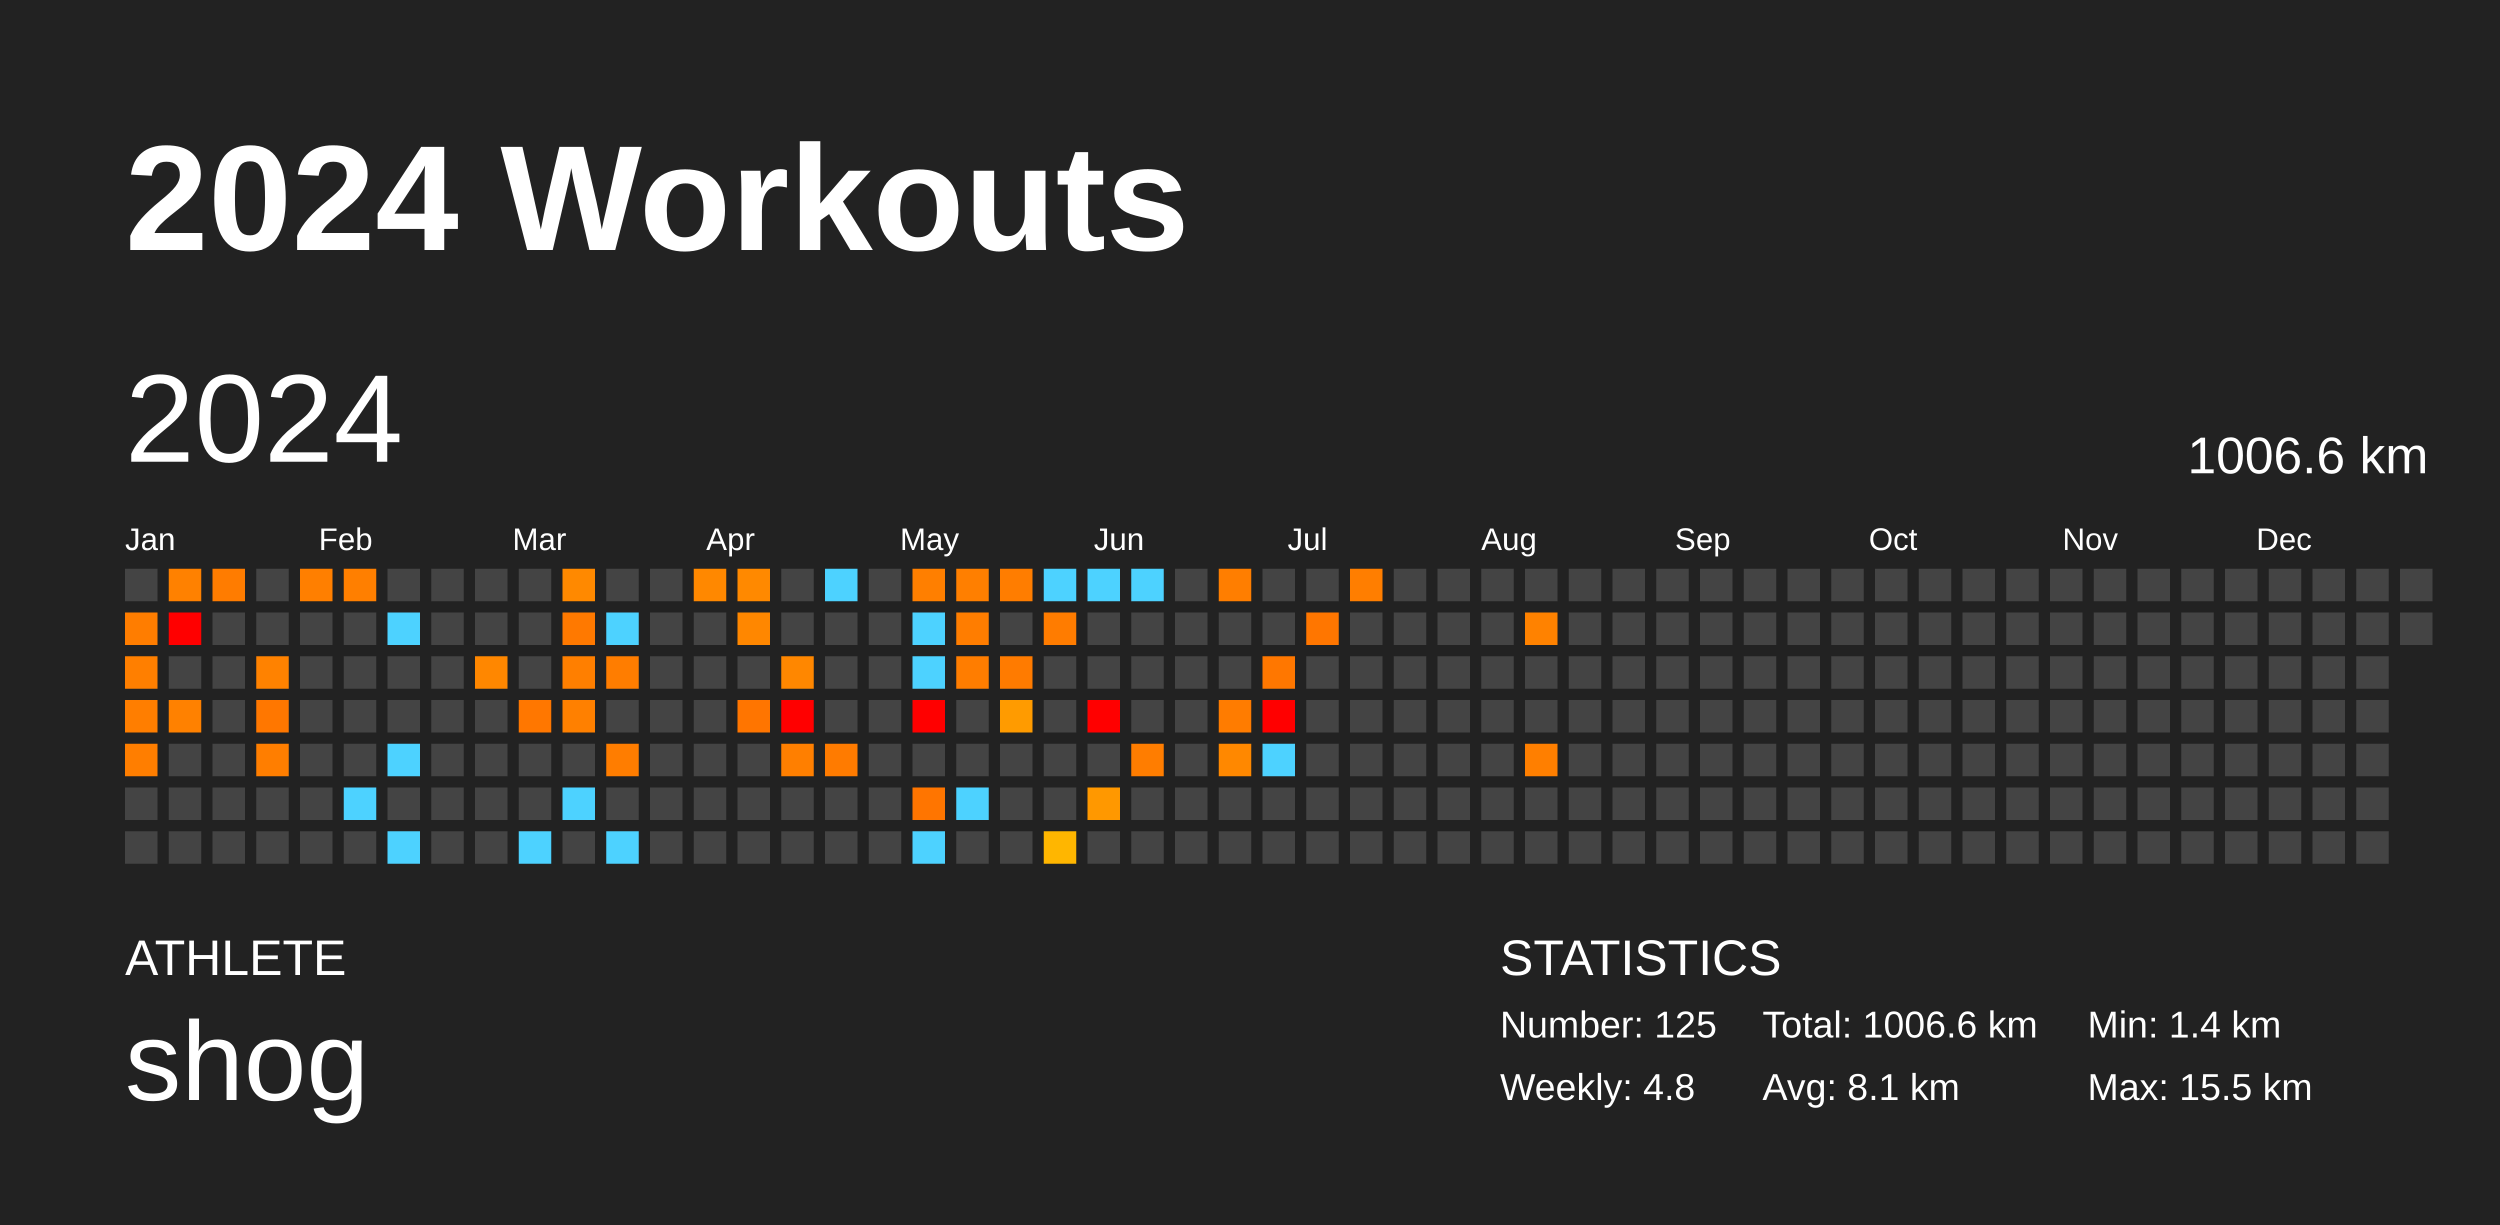
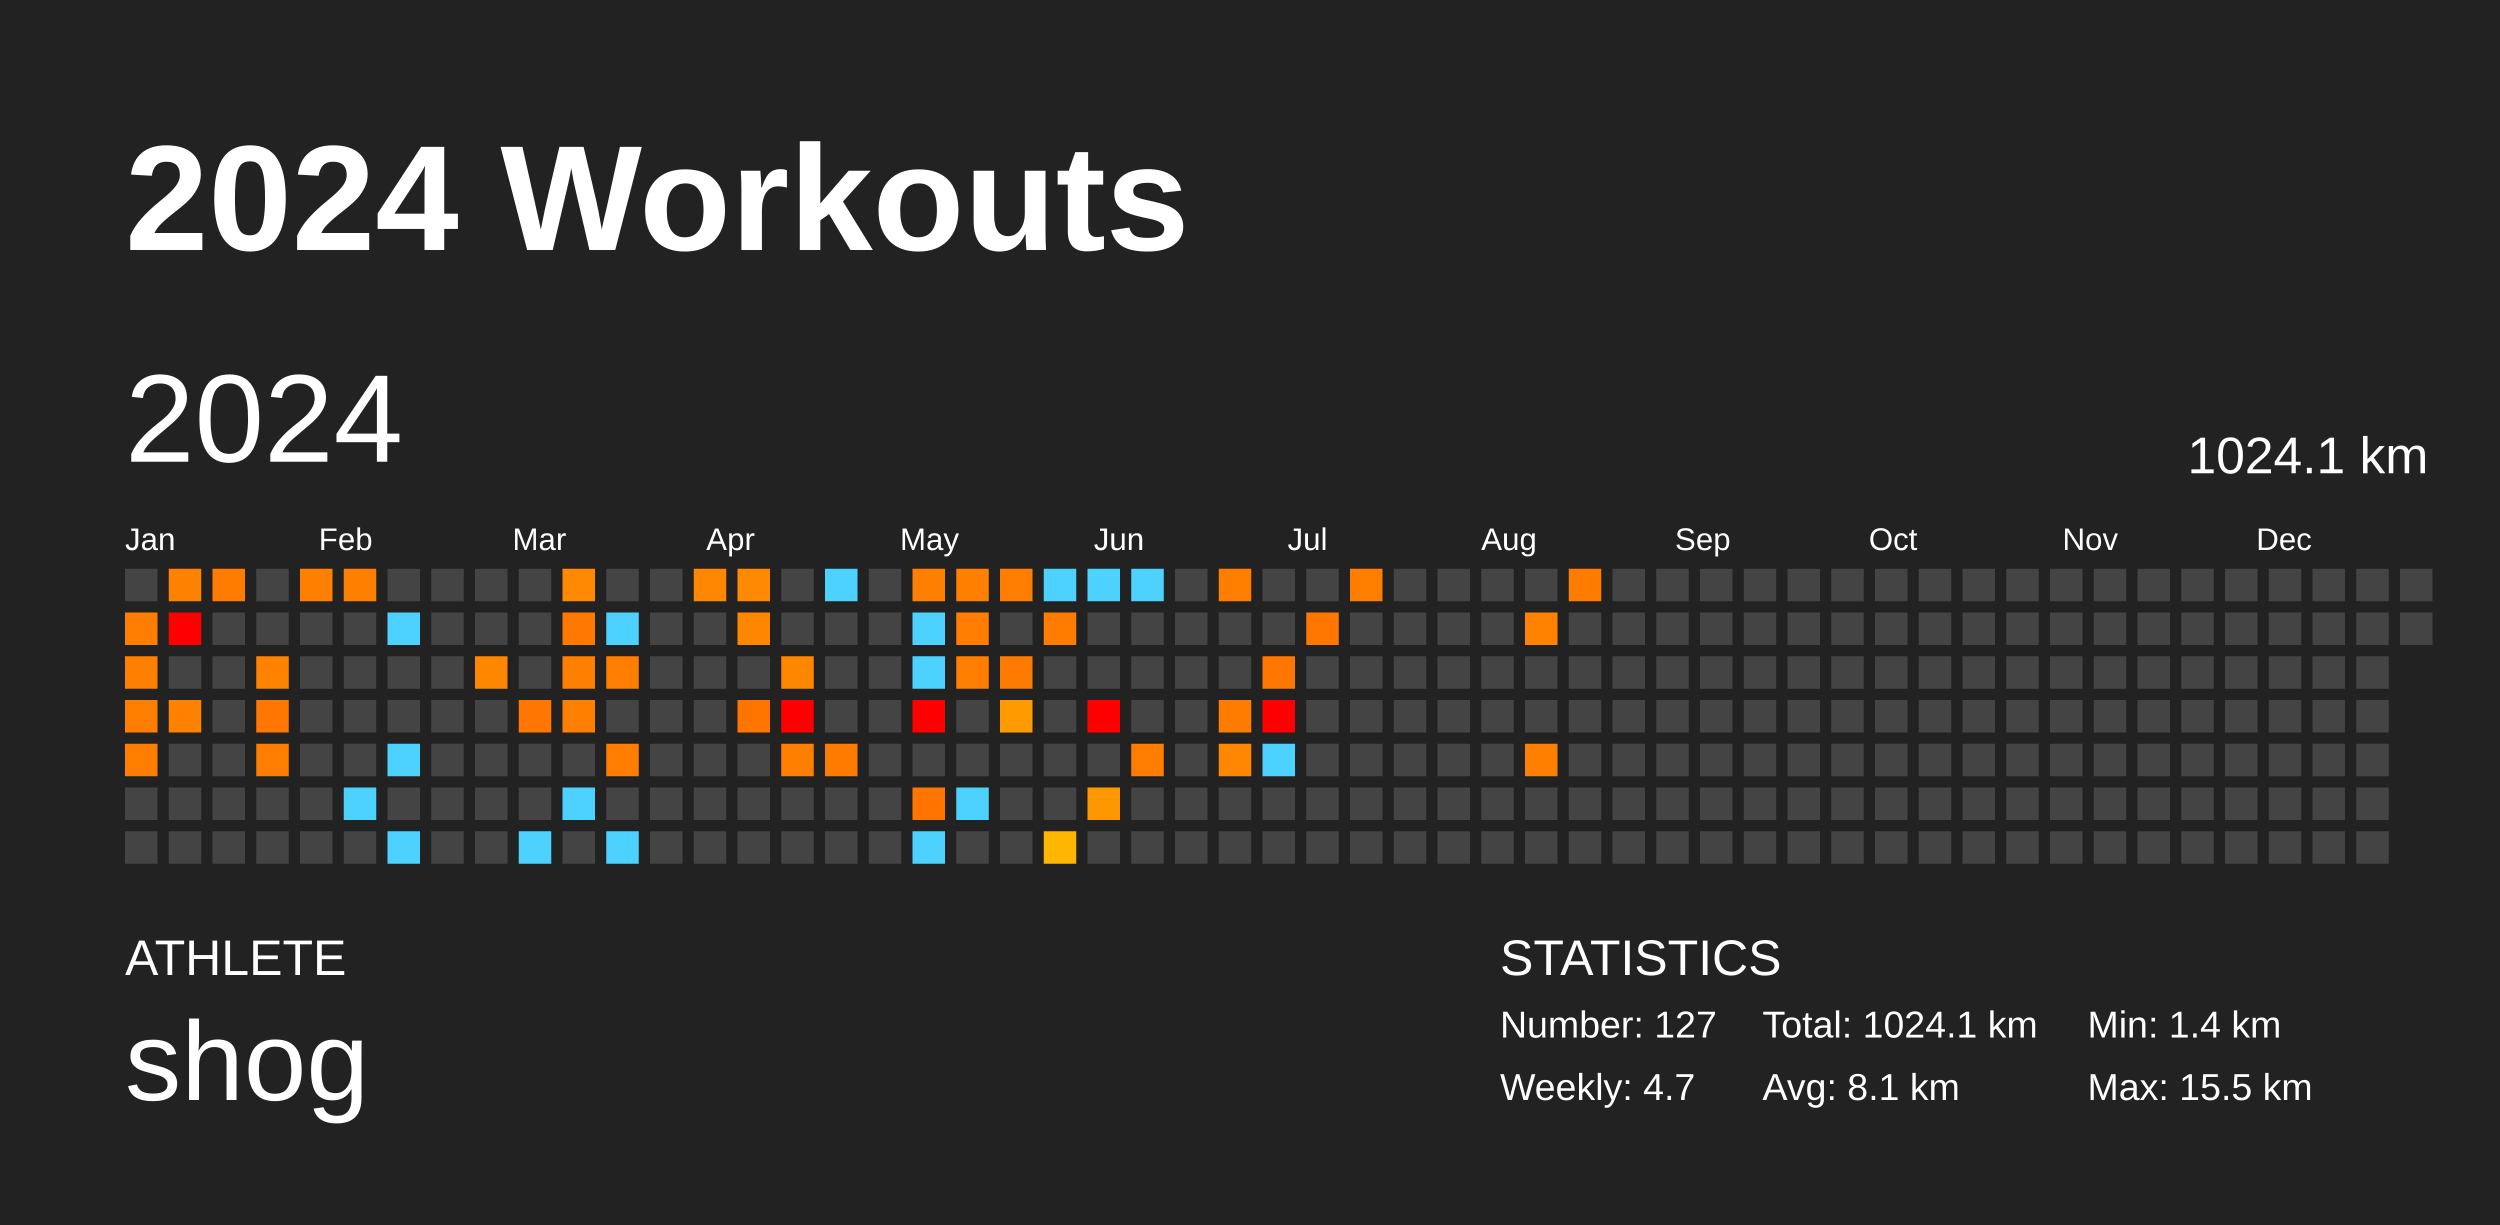
<svg xmlns="http://www.w3.org/2000/svg" baseProfile="full" height="98mm" version="1.1" viewBox="0,0,200,98" width="200mm">
  <defs />
  <rect fill="#222222" height="98" width="200" x="0" y="0" />
  <text fill="#FFFFFF" style="font-size:12px; font-family:Arial; font-weight:bold;" x="10" y="20">2024 Workouts</text>
  <text fill="#FFFFFF" style="font-size:4px; font-family:Arial" x="10" y="78">ATHLETE</text>
  <text fill="#FFFFFF" style="font-size:9px; font-family:Arial" x="10" y="88">shog</text>
  <text fill="#FFFFFF" style="font-size:4px; font-family:Arial" x="120" y="78">STATISTICS</text>
-   <text fill="#FFFFFF" style="font-size:3px; font-family:Arial" x="120" y="83">Number: 125</text>
-   <text fill="#FFFFFF" style="font-size:3px; font-family:Arial" x="120" y="88">Weekly: 4.8</text>
-   <text fill="#FFFFFF" style="font-size:3px; font-family:Arial" x="141" y="83">Total: 1006.6 km</text>
+   <text fill="#FFFFFF" style="font-size:3px; font-family:Arial" x="120" y="83">Number: 127</text>
+   <text fill="#FFFFFF" style="font-size:3px; font-family:Arial" x="120" y="88">Weekly: 4.7</text>
+   <text fill="#FFFFFF" style="font-size:3px; font-family:Arial" x="141" y="83">Total: 1024.1 km</text>
  <text fill="#FFFFFF" style="font-size:3px; font-family:Arial" x="141" y="88">Avg: 8.1 km</text>
  <text fill="#FFFFFF" style="font-size:3px; font-family:Arial" x="167" y="83">Min: 1.4 km</text>
  <text fill="#FFFFFF" style="font-size:3px; font-family:Arial" x="167" y="88">Max: 15.5 km</text>
  <text dominant-baseline="hanging" fill="#FFFFFF" style="font-size:10.0px; font-family:Arial;" x="10" y="30">2024</text>
-   <text dominant-baseline="hanging" fill="#FFFFFF" style="font-size:4.125px; font-family:Arial;" x="175" y="35">1006.6 km</text>
+   <text dominant-baseline="hanging" fill="#FFFFFF" style="font-size:4.125px; font-family:Arial;" x="175" y="35">1024.1 km</text>
  <text fill="#FFFFFF" style="font-size:2.5px; font-family:Arial" x="10.0" y="44">Jan</text>
  <text fill="#FFFFFF" style="font-size:2.5px; font-family:Arial" x="25.5" y="44">Feb</text>
  <text fill="#FFFFFF" style="font-size:2.5px; font-family:Arial" x="41.0" y="44">Mar</text>
  <text fill="#FFFFFF" style="font-size:2.5px; font-family:Arial" x="56.5" y="44">Apr</text>
  <text fill="#FFFFFF" style="font-size:2.5px; font-family:Arial" x="72.0" y="44">May</text>
  <text fill="#FFFFFF" style="font-size:2.5px; font-family:Arial" x="87.5" y="44">Jun</text>
  <text fill="#FFFFFF" style="font-size:2.5px; font-family:Arial" x="103.0" y="44">Jul</text>
  <text fill="#FFFFFF" style="font-size:2.5px; font-family:Arial" x="118.5" y="44">Aug</text>
  <text fill="#FFFFFF" style="font-size:2.5px; font-family:Arial" x="134.0" y="44">Sep</text>
  <text fill="#FFFFFF" style="font-size:2.5px; font-family:Arial" x="149.5" y="44">Oct</text>
  <text fill="#FFFFFF" style="font-size:2.5px; font-family:Arial" x="165.0" y="44">Nov</text>
  <text fill="#FFFFFF" style="font-size:2.5px; font-family:Arial" x="180.5" y="44">Dec</text>
  <rect fill="#444444" height="2.6" width="2.6" x="10.0" y="45.5" />
  <rect fill="#ff7d00" height="2.6" width="2.6" x="10.0" y="49.0" />
  <rect fill="#ff7f00" height="2.6" width="2.6" x="10.0" y="52.5" />
  <rect fill="#ff7e00" height="2.6" width="2.6" x="10.0" y="56.0" />
  <rect fill="#ff7e00" height="2.6" width="2.6" x="10.0" y="59.5" />
  <rect fill="#444444" height="2.6" width="2.6" x="10.0" y="63.0" />
  <rect fill="#444444" height="2.6" width="2.6" x="10.0" y="66.5" />
  <rect fill="#ff8100" height="2.6" width="2.6" x="13.5" y="45.5" />
  <rect fill="red" height="2.6" width="2.6" x="13.5" y="49.0" />
  <rect fill="#444444" height="2.6" width="2.6" x="13.5" y="52.5" />
  <rect fill="#ff8100" height="2.6" width="2.6" x="13.5" y="56.0" />
  <rect fill="#444444" height="2.6" width="2.6" x="13.5" y="59.5" />
  <rect fill="#444444" height="2.6" width="2.6" x="13.5" y="63.0" />
  <rect fill="#444444" height="2.6" width="2.6" x="13.5" y="66.5" />
  <rect fill="#ff7c00" height="2.6" width="2.6" x="17.0" y="45.5" />
  <rect fill="#444444" height="2.6" width="2.6" x="17.0" y="49.0" />
  <rect fill="#444444" height="2.6" width="2.6" x="17.0" y="52.5" />
  <rect fill="#444444" height="2.6" width="2.6" x="17.0" y="56.0" />
  <rect fill="#444444" height="2.6" width="2.6" x="17.0" y="59.5" />
  <rect fill="#444444" height="2.6" width="2.6" x="17.0" y="63.0" />
  <rect fill="#444444" height="2.6" width="2.6" x="17.0" y="66.5" />
  <rect fill="#444444" height="2.6" width="2.6" x="20.5" y="45.5" />
  <rect fill="#444444" height="2.6" width="2.6" x="20.5" y="49.0" />
  <rect fill="#ff8200" height="2.6" width="2.6" x="20.5" y="52.5" />
  <rect fill="#ff7700" height="2.6" width="2.6" x="20.5" y="56.0" />
  <rect fill="#ff7e00" height="2.6" width="2.6" x="20.5" y="59.5" />
  <rect fill="#444444" height="2.6" width="2.6" x="20.5" y="63.0" />
  <rect fill="#444444" height="2.6" width="2.6" x="20.5" y="66.5" />
  <rect fill="#ff7f00" height="2.6" width="2.6" x="24.0" y="45.5" />
  <rect fill="#444444" height="2.6" width="2.6" x="24.0" y="49.0" />
  <rect fill="#444444" height="2.6" width="2.6" x="24.0" y="52.5" />
  <rect fill="#444444" height="2.6" width="2.6" x="24.0" y="56.0" />
  <rect fill="#444444" height="2.6" width="2.6" x="24.0" y="59.5" />
  <rect fill="#444444" height="2.6" width="2.6" x="24.0" y="63.0" />
  <rect fill="#444444" height="2.6" width="2.6" x="24.0" y="66.5" />
  <rect fill="#ff7f00" height="2.6" width="2.6" x="27.5" y="45.5" />
  <rect fill="#444444" height="2.6" width="2.6" x="27.5" y="49.0" />
  <rect fill="#444444" height="2.6" width="2.6" x="27.5" y="52.5" />
  <rect fill="#444444" height="2.6" width="2.6" x="27.5" y="56.0" />
  <rect fill="#444444" height="2.6" width="2.6" x="27.5" y="59.5" />
  <rect fill="#4dd2ff" height="2.6" width="2.6" x="27.5" y="63.0" />
  <rect fill="#444444" height="2.6" width="2.6" x="27.5" y="66.5" />
  <rect fill="#444444" height="2.6" width="2.6" x="31.0" y="45.5" />
  <rect fill="#4dd2ff" height="2.6" width="2.6" x="31.0" y="49.0" />
  <rect fill="#444444" height="2.6" width="2.6" x="31.0" y="52.5" />
  <rect fill="#444444" height="2.6" width="2.6" x="31.0" y="56.0" />
  <rect fill="#4dd2ff" height="2.6" width="2.6" x="31.0" y="59.5" />
  <rect fill="#444444" height="2.6" width="2.6" x="31.0" y="63.0" />
  <rect fill="#4dd2ff" height="2.6" width="2.6" x="31.0" y="66.5" />
  <rect fill="#444444" height="2.6" width="2.6" x="34.5" y="45.5" />
  <rect fill="#444444" height="2.6" width="2.6" x="34.5" y="49.0" />
  <rect fill="#444444" height="2.6" width="2.6" x="34.5" y="52.5" />
  <rect fill="#444444" height="2.6" width="2.6" x="34.5" y="56.0" />
  <rect fill="#444444" height="2.6" width="2.6" x="34.5" y="59.5" />
  <rect fill="#444444" height="2.6" width="2.6" x="34.5" y="63.0" />
  <rect fill="#444444" height="2.6" width="2.6" x="34.5" y="66.5" />
  <rect fill="#444444" height="2.6" width="2.6" x="38.0" y="45.5" />
  <rect fill="#444444" height="2.6" width="2.6" x="38.0" y="49.0" />
  <rect fill="#ff8700" height="2.6" width="2.6" x="38.0" y="52.5" />
  <rect fill="#444444" height="2.6" width="2.6" x="38.0" y="56.0" />
  <rect fill="#444444" height="2.6" width="2.6" x="38.0" y="59.5" />
  <rect fill="#444444" height="2.6" width="2.6" x="38.0" y="63.0" />
  <rect fill="#444444" height="2.6" width="2.6" x="38.0" y="66.5" />
  <rect fill="#444444" height="2.6" width="2.6" x="41.5" y="45.5" />
  <rect fill="#444444" height="2.6" width="2.6" x="41.5" y="49.0" />
  <rect fill="#444444" height="2.6" width="2.6" x="41.5" y="52.5" />
  <rect fill="#ff7700" height="2.6" width="2.6" x="41.5" y="56.0" />
  <rect fill="#444444" height="2.6" width="2.6" x="41.5" y="59.5" />
  <rect fill="#444444" height="2.6" width="2.6" x="41.5" y="63.0" />
  <rect fill="#4dd2ff" height="2.6" width="2.6" x="41.5" y="66.5" />
  <rect fill="#ff8900" height="2.6" width="2.6" x="45.0" y="45.5" />
  <rect fill="#ff7900" height="2.6" width="2.6" x="45.0" y="49.0" />
  <rect fill="#ff7f00" height="2.6" width="2.6" x="45.0" y="52.5" />
  <rect fill="#ff8000" height="2.6" width="2.6" x="45.0" y="56.0" />
  <rect fill="#444444" height="2.6" width="2.6" x="45.0" y="59.5" />
  <rect fill="#4dd2ff" height="2.6" width="2.6" x="45.0" y="63.0" />
  <rect fill="#444444" height="2.6" width="2.6" x="45.0" y="66.5" />
  <rect fill="#444444" height="2.6" width="2.6" x="48.5" y="45.5" />
  <rect fill="#4dd2ff" height="2.6" width="2.6" x="48.5" y="49.0" />
  <rect fill="#ff7d00" height="2.6" width="2.6" x="48.5" y="52.5" />
  <rect fill="#444444" height="2.6" width="2.6" x="48.5" y="56.0" />
  <rect fill="#ff7d00" height="2.6" width="2.6" x="48.5" y="59.5" />
  <rect fill="#444444" height="2.6" width="2.6" x="48.5" y="63.0" />
  <rect fill="#4dd2ff" height="2.6" width="2.6" x="48.5" y="66.5" />
  <rect fill="#444444" height="2.6" width="2.6" x="52.0" y="45.5" />
  <rect fill="#444444" height="2.6" width="2.6" x="52.0" y="49.0" />
  <rect fill="#444444" height="2.6" width="2.6" x="52.0" y="52.5" />
  <rect fill="#444444" height="2.6" width="2.6" x="52.0" y="56.0" />
  <rect fill="#444444" height="2.6" width="2.6" x="52.0" y="59.5" />
  <rect fill="#444444" height="2.6" width="2.6" x="52.0" y="63.0" />
  <rect fill="#444444" height="2.6" width="2.6" x="52.0" y="66.5" />
  <rect fill="#ff8800" height="2.6" width="2.6" x="55.5" y="45.5" />
  <rect fill="#444444" height="2.6" width="2.6" x="55.5" y="49.0" />
  <rect fill="#444444" height="2.6" width="2.6" x="55.5" y="52.5" />
  <rect fill="#444444" height="2.6" width="2.6" x="55.5" y="56.0" />
  <rect fill="#444444" height="2.6" width="2.6" x="55.5" y="59.5" />
  <rect fill="#444444" height="2.6" width="2.6" x="55.5" y="63.0" />
  <rect fill="#444444" height="2.6" width="2.6" x="55.5" y="66.5" />
  <rect fill="#ff8900" height="2.6" width="2.6" x="59.0" y="45.5" />
  <rect fill="#ff8700" height="2.6" width="2.6" x="59.0" y="49.0" />
  <rect fill="#444444" height="2.6" width="2.6" x="59.0" y="52.5" />
  <rect fill="#ff7500" height="2.6" width="2.6" x="59.0" y="56.0" />
  <rect fill="#444444" height="2.6" width="2.6" x="59.0" y="59.5" />
  <rect fill="#444444" height="2.6" width="2.6" x="59.0" y="63.0" />
  <rect fill="#444444" height="2.6" width="2.6" x="59.0" y="66.5" />
  <rect fill="#444444" height="2.6" width="2.6" x="62.5" y="45.5" />
  <rect fill="#444444" height="2.6" width="2.6" x="62.5" y="49.0" />
  <rect fill="#ff8700" height="2.6" width="2.6" x="62.5" y="52.5" />
  <rect fill="red" height="2.6" width="2.6" x="62.5" y="56.0" />
  <rect fill="#ff7f00" height="2.6" width="2.6" x="62.5" y="59.5" />
  <rect fill="#444444" height="2.6" width="2.6" x="62.5" y="63.0" />
  <rect fill="#444444" height="2.6" width="2.6" x="62.5" y="66.5" />
  <rect fill="#4dd2ff" height="2.6" width="2.6" x="66.0" y="45.5" />
  <rect fill="#444444" height="2.6" width="2.6" x="66.0" y="49.0" />
  <rect fill="#444444" height="2.6" width="2.6" x="66.0" y="52.5" />
  <rect fill="#444444" height="2.6" width="2.6" x="66.0" y="56.0" />
  <rect fill="#ff7b00" height="2.6" width="2.6" x="66.0" y="59.5" />
  <rect fill="#444444" height="2.6" width="2.6" x="66.0" y="63.0" />
  <rect fill="#444444" height="2.6" width="2.6" x="66.0" y="66.5" />
  <rect fill="#444444" height="2.6" width="2.6" x="69.5" y="45.5" />
  <rect fill="#444444" height="2.6" width="2.6" x="69.5" y="49.0" />
  <rect fill="#444444" height="2.6" width="2.6" x="69.5" y="52.5" />
  <rect fill="#444444" height="2.6" width="2.6" x="69.5" y="56.0" />
  <rect fill="#444444" height="2.6" width="2.6" x="69.5" y="59.5" />
  <rect fill="#444444" height="2.6" width="2.6" x="69.5" y="63.0" />
  <rect fill="#444444" height="2.6" width="2.6" x="69.5" y="66.5" />
  <rect fill="#ff7f00" height="2.6" width="2.6" x="73.0" y="45.5" />
  <rect fill="#4dd2ff" height="2.6" width="2.6" x="73.0" y="49.0" />
  <rect fill="#4dd2ff" height="2.6" width="2.6" x="73.0" y="52.5" />
  <rect fill="red" height="2.6" width="2.6" x="73.0" y="56.0" />
  <rect fill="#444444" height="2.6" width="2.6" x="73.0" y="59.5" />
  <rect fill="#ff7500" height="2.6" width="2.6" x="73.0" y="63.0" />
  <rect fill="#4dd2ff" height="2.6" width="2.6" x="73.0" y="66.5" />
  <rect fill="#ff7f00" height="2.6" width="2.6" x="76.5" y="45.5" />
  <rect fill="#ff7d00" height="2.6" width="2.6" x="76.5" y="49.0" />
  <rect fill="#ff7d00" height="2.6" width="2.6" x="76.5" y="52.5" />
  <rect fill="#444444" height="2.6" width="2.6" x="76.5" y="56.0" />
  <rect fill="#444444" height="2.6" width="2.6" x="76.5" y="59.5" />
  <rect fill="#4dd2ff" height="2.6" width="2.6" x="76.5" y="63.0" />
  <rect fill="#444444" height="2.6" width="2.6" x="76.5" y="66.5" />
  <rect fill="#ff7d00" height="2.6" width="2.6" x="80.0" y="45.5" />
  <rect fill="#444444" height="2.6" width="2.6" x="80.0" y="49.0" />
  <rect fill="#ff7b00" height="2.6" width="2.6" x="80.0" y="52.5" />
  <rect fill="#ff9b00" height="2.6" width="2.6" x="80.0" y="56.0" />
  <rect fill="#444444" height="2.6" width="2.6" x="80.0" y="59.5" />
  <rect fill="#444444" height="2.6" width="2.6" x="80.0" y="63.0" />
  <rect fill="#444444" height="2.6" width="2.6" x="80.0" y="66.5" />
  <rect fill="#4dd2ff" height="2.6" width="2.6" x="83.5" y="45.5" />
  <rect fill="#ff7c00" height="2.6" width="2.6" x="83.5" y="49.0" />
  <rect fill="#444444" height="2.6" width="2.6" x="83.5" y="52.5" />
  <rect fill="#444444" height="2.6" width="2.6" x="83.5" y="56.0" />
  <rect fill="#444444" height="2.6" width="2.6" x="83.5" y="59.5" />
  <rect fill="#444444" height="2.6" width="2.6" x="83.5" y="63.0" />
  <rect fill="#ffb600" height="2.6" width="2.6" x="83.5" y="66.5" />
  <rect fill="#4dd2ff" height="2.6" width="2.6" x="87.0" y="45.5" />
  <rect fill="#444444" height="2.6" width="2.6" x="87.0" y="49.0" />
  <rect fill="#444444" height="2.6" width="2.6" x="87.0" y="52.5" />
  <rect fill="red" height="2.6" width="2.6" x="87.0" y="56.0" />
  <rect fill="#444444" height="2.6" width="2.6" x="87.0" y="59.5" />
  <rect fill="#ff9800" height="2.6" width="2.6" x="87.0" y="63.0" />
  <rect fill="#444444" height="2.6" width="2.6" x="87.0" y="66.5" />
  <rect fill="#4dd2ff" height="2.6" width="2.6" x="90.5" y="45.5" />
  <rect fill="#444444" height="2.6" width="2.6" x="90.5" y="49.0" />
  <rect fill="#444444" height="2.6" width="2.6" x="90.5" y="52.5" />
  <rect fill="#444444" height="2.6" width="2.6" x="90.5" y="56.0" />
  <rect fill="#ff7d00" height="2.6" width="2.6" x="90.5" y="59.5" />
  <rect fill="#444444" height="2.6" width="2.6" x="90.5" y="63.0" />
  <rect fill="#444444" height="2.6" width="2.6" x="90.5" y="66.5" />
  <rect fill="#444444" height="2.6" width="2.6" x="94.0" y="45.5" />
  <rect fill="#444444" height="2.6" width="2.6" x="94.0" y="49.0" />
  <rect fill="#444444" height="2.6" width="2.6" x="94.0" y="52.5" />
  <rect fill="#444444" height="2.6" width="2.6" x="94.0" y="56.0" />
  <rect fill="#444444" height="2.6" width="2.6" x="94.0" y="59.5" />
  <rect fill="#444444" height="2.6" width="2.6" x="94.0" y="63.0" />
  <rect fill="#444444" height="2.6" width="2.6" x="94.0" y="66.5" />
  <rect fill="#ff7e00" height="2.6" width="2.6" x="97.5" y="45.5" />
  <rect fill="#444444" height="2.6" width="2.6" x="97.5" y="49.0" />
  <rect fill="#444444" height="2.6" width="2.6" x="97.5" y="52.5" />
  <rect fill="#ff7c00" height="2.6" width="2.6" x="97.5" y="56.0" />
  <rect fill="#ff8800" height="2.6" width="2.6" x="97.5" y="59.5" />
  <rect fill="#444444" height="2.6" width="2.6" x="97.5" y="63.0" />
  <rect fill="#444444" height="2.6" width="2.6" x="97.5" y="66.5" />
  <rect fill="#444444" height="2.6" width="2.6" x="101.0" y="45.5" />
  <rect fill="#444444" height="2.6" width="2.6" x="101.0" y="49.0" />
  <rect fill="#ff7700" height="2.6" width="2.6" x="101.0" y="52.5" />
  <rect fill="red" height="2.6" width="2.6" x="101.0" y="56.0" />
  <rect fill="#4dd2ff" height="2.6" width="2.6" x="101.0" y="59.5" />
  <rect fill="#444444" height="2.6" width="2.6" x="101.0" y="63.0" />
  <rect fill="#444444" height="2.6" width="2.6" x="101.0" y="66.5" />
  <rect fill="#444444" height="2.6" width="2.6" x="104.5" y="45.5" />
  <rect fill="#ff7600" height="2.6" width="2.6" x="104.5" y="49.0" />
  <rect fill="#444444" height="2.6" width="2.6" x="104.5" y="52.5" />
  <rect fill="#444444" height="2.6" width="2.6" x="104.5" y="56.0" />
  <rect fill="#444444" height="2.6" width="2.6" x="104.5" y="59.5" />
  <rect fill="#444444" height="2.6" width="2.6" x="104.5" y="63.0" />
  <rect fill="#444444" height="2.6" width="2.6" x="104.5" y="66.5" />
  <rect fill="#ff7e00" height="2.6" width="2.6" x="108.0" y="45.5" />
  <rect fill="#444444" height="2.6" width="2.6" x="108.0" y="49.0" />
  <rect fill="#444444" height="2.6" width="2.6" x="108.0" y="52.5" />
  <rect fill="#444444" height="2.6" width="2.6" x="108.0" y="56.0" />
  <rect fill="#444444" height="2.6" width="2.6" x="108.0" y="59.5" />
  <rect fill="#444444" height="2.6" width="2.6" x="108.0" y="63.0" />
  <rect fill="#444444" height="2.6" width="2.6" x="108.0" y="66.5" />
  <rect fill="#444444" height="2.6" width="2.6" x="111.5" y="45.5" />
  <rect fill="#444444" height="2.6" width="2.6" x="111.5" y="49.0" />
  <rect fill="#444444" height="2.6" width="2.6" x="111.5" y="52.5" />
  <rect fill="#444444" height="2.6" width="2.6" x="111.5" y="56.0" />
  <rect fill="#444444" height="2.6" width="2.6" x="111.5" y="59.5" />
  <rect fill="#444444" height="2.6" width="2.6" x="111.5" y="63.0" />
  <rect fill="#444444" height="2.6" width="2.6" x="111.5" y="66.5" />
  <rect fill="#444444" height="2.6" width="2.6" x="115.0" y="45.5" />
  <rect fill="#444444" height="2.6" width="2.6" x="115.0" y="49.0" />
  <rect fill="#444444" height="2.6" width="2.6" x="115.0" y="52.5" />
  <rect fill="#444444" height="2.6" width="2.6" x="115.0" y="56.0" />
  <rect fill="#444444" height="2.6" width="2.6" x="115.0" y="59.5" />
  <rect fill="#444444" height="2.6" width="2.6" x="115.0" y="63.0" />
  <rect fill="#444444" height="2.6" width="2.6" x="115.0" y="66.5" />
  <rect fill="#444444" height="2.6" width="2.6" x="118.5" y="45.5" />
  <rect fill="#444444" height="2.6" width="2.6" x="118.5" y="49.0" />
  <rect fill="#444444" height="2.6" width="2.6" x="118.5" y="52.5" />
  <rect fill="#444444" height="2.6" width="2.6" x="118.5" y="56.0" />
  <rect fill="#444444" height="2.6" width="2.6" x="118.5" y="59.5" />
  <rect fill="#444444" height="2.6" width="2.6" x="118.5" y="63.0" />
  <rect fill="#444444" height="2.6" width="2.6" x="118.5" y="66.5" />
  <rect fill="#444444" height="2.6" width="2.6" x="122.0" y="45.5" />
  <rect fill="#ff8200" height="2.6" width="2.6" x="122.0" y="49.0" />
  <rect fill="#444444" height="2.6" width="2.6" x="122.0" y="52.5" />
  <rect fill="#444444" height="2.6" width="2.6" x="122.0" y="56.0" />
  <rect fill="#ff7f00" height="2.6" width="2.6" x="122.0" y="59.5" />
  <rect fill="#444444" height="2.6" width="2.6" x="122.0" y="63.0" />
  <rect fill="#444444" height="2.6" width="2.6" x="122.0" y="66.5" />
-   <rect fill="#444444" height="2.6" width="2.6" x="125.5" y="45.5" />
+   <rect fill="#ff7c00" height="2.6" width="2.6" x="125.5" y="45.5" />
  <rect fill="#444444" height="2.6" width="2.6" x="125.5" y="49.0" />
  <rect fill="#444444" height="2.6" width="2.6" x="125.5" y="52.5" />
  <rect fill="#444444" height="2.6" width="2.6" x="125.5" y="56.0" />
  <rect fill="#444444" height="2.6" width="2.6" x="125.5" y="59.5" />
  <rect fill="#444444" height="2.6" width="2.6" x="125.5" y="63.0" />
  <rect fill="#444444" height="2.6" width="2.6" x="125.5" y="66.5" />
  <rect fill="#444444" height="2.6" width="2.6" x="129.0" y="45.5" />
  <rect fill="#444444" height="2.6" width="2.6" x="129.0" y="49.0" />
  <rect fill="#444444" height="2.6" width="2.6" x="129.0" y="52.5" />
  <rect fill="#444444" height="2.6" width="2.6" x="129.0" y="56.0" />
  <rect fill="#444444" height="2.6" width="2.6" x="129.0" y="59.5" />
  <rect fill="#444444" height="2.6" width="2.6" x="129.0" y="63.0" />
  <rect fill="#444444" height="2.6" width="2.6" x="129.0" y="66.5" />
  <rect fill="#444444" height="2.6" width="2.6" x="132.5" y="45.5" />
  <rect fill="#444444" height="2.6" width="2.6" x="132.5" y="49.0" />
  <rect fill="#444444" height="2.6" width="2.6" x="132.5" y="52.5" />
  <rect fill="#444444" height="2.6" width="2.6" x="132.5" y="56.0" />
  <rect fill="#444444" height="2.6" width="2.6" x="132.5" y="59.5" />
  <rect fill="#444444" height="2.6" width="2.6" x="132.5" y="63.0" />
  <rect fill="#444444" height="2.6" width="2.6" x="132.5" y="66.5" />
  <rect fill="#444444" height="2.6" width="2.6" x="136.0" y="45.5" />
  <rect fill="#444444" height="2.6" width="2.6" x="136.0" y="49.0" />
  <rect fill="#444444" height="2.6" width="2.6" x="136.0" y="52.5" />
  <rect fill="#444444" height="2.6" width="2.6" x="136.0" y="56.0" />
  <rect fill="#444444" height="2.6" width="2.6" x="136.0" y="59.5" />
  <rect fill="#444444" height="2.6" width="2.6" x="136.0" y="63.0" />
  <rect fill="#444444" height="2.6" width="2.6" x="136.0" y="66.5" />
  <rect fill="#444444" height="2.6" width="2.6" x="139.5" y="45.5" />
  <rect fill="#444444" height="2.6" width="2.6" x="139.5" y="49.0" />
  <rect fill="#444444" height="2.6" width="2.6" x="139.5" y="52.5" />
  <rect fill="#444444" height="2.6" width="2.6" x="139.5" y="56.0" />
  <rect fill="#444444" height="2.6" width="2.6" x="139.5" y="59.5" />
  <rect fill="#444444" height="2.6" width="2.6" x="139.5" y="63.0" />
  <rect fill="#444444" height="2.6" width="2.6" x="139.5" y="66.5" />
  <rect fill="#444444" height="2.6" width="2.6" x="143.0" y="45.5" />
  <rect fill="#444444" height="2.6" width="2.6" x="143.0" y="49.0" />
  <rect fill="#444444" height="2.6" width="2.6" x="143.0" y="52.5" />
  <rect fill="#444444" height="2.6" width="2.6" x="143.0" y="56.0" />
  <rect fill="#444444" height="2.6" width="2.6" x="143.0" y="59.5" />
  <rect fill="#444444" height="2.6" width="2.6" x="143.0" y="63.0" />
  <rect fill="#444444" height="2.6" width="2.6" x="143.0" y="66.5" />
  <rect fill="#444444" height="2.6" width="2.6" x="146.5" y="45.5" />
  <rect fill="#444444" height="2.6" width="2.6" x="146.5" y="49.0" />
  <rect fill="#444444" height="2.6" width="2.6" x="146.5" y="52.5" />
  <rect fill="#444444" height="2.6" width="2.6" x="146.5" y="56.0" />
  <rect fill="#444444" height="2.6" width="2.6" x="146.5" y="59.5" />
  <rect fill="#444444" height="2.6" width="2.6" x="146.5" y="63.0" />
  <rect fill="#444444" height="2.6" width="2.6" x="146.5" y="66.5" />
  <rect fill="#444444" height="2.6" width="2.6" x="150.0" y="45.5" />
  <rect fill="#444444" height="2.6" width="2.6" x="150.0" y="49.0" />
  <rect fill="#444444" height="2.6" width="2.6" x="150.0" y="52.5" />
  <rect fill="#444444" height="2.6" width="2.6" x="150.0" y="56.0" />
  <rect fill="#444444" height="2.6" width="2.6" x="150.0" y="59.5" />
  <rect fill="#444444" height="2.6" width="2.6" x="150.0" y="63.0" />
  <rect fill="#444444" height="2.6" width="2.6" x="150.0" y="66.5" />
  <rect fill="#444444" height="2.6" width="2.6" x="153.5" y="45.5" />
  <rect fill="#444444" height="2.6" width="2.6" x="153.5" y="49.0" />
  <rect fill="#444444" height="2.6" width="2.6" x="153.5" y="52.5" />
  <rect fill="#444444" height="2.6" width="2.6" x="153.5" y="56.0" />
  <rect fill="#444444" height="2.6" width="2.6" x="153.5" y="59.5" />
  <rect fill="#444444" height="2.6" width="2.6" x="153.5" y="63.0" />
  <rect fill="#444444" height="2.6" width="2.6" x="153.5" y="66.5" />
  <rect fill="#444444" height="2.6" width="2.6" x="157.0" y="45.5" />
  <rect fill="#444444" height="2.6" width="2.6" x="157.0" y="49.0" />
  <rect fill="#444444" height="2.6" width="2.6" x="157.0" y="52.5" />
  <rect fill="#444444" height="2.6" width="2.6" x="157.0" y="56.0" />
  <rect fill="#444444" height="2.6" width="2.6" x="157.0" y="59.5" />
  <rect fill="#444444" height="2.6" width="2.6" x="157.0" y="63.0" />
  <rect fill="#444444" height="2.6" width="2.6" x="157.0" y="66.5" />
  <rect fill="#444444" height="2.6" width="2.6" x="160.5" y="45.5" />
  <rect fill="#444444" height="2.6" width="2.6" x="160.5" y="49.0" />
  <rect fill="#444444" height="2.6" width="2.6" x="160.5" y="52.5" />
  <rect fill="#444444" height="2.6" width="2.6" x="160.5" y="56.0" />
  <rect fill="#444444" height="2.6" width="2.6" x="160.5" y="59.5" />
  <rect fill="#444444" height="2.6" width="2.6" x="160.5" y="63.0" />
  <rect fill="#444444" height="2.6" width="2.6" x="160.5" y="66.5" />
  <rect fill="#444444" height="2.6" width="2.6" x="164.0" y="45.5" />
  <rect fill="#444444" height="2.6" width="2.6" x="164.0" y="49.0" />
  <rect fill="#444444" height="2.6" width="2.6" x="164.0" y="52.5" />
  <rect fill="#444444" height="2.6" width="2.6" x="164.0" y="56.0" />
  <rect fill="#444444" height="2.6" width="2.6" x="164.0" y="59.5" />
  <rect fill="#444444" height="2.6" width="2.6" x="164.0" y="63.0" />
  <rect fill="#444444" height="2.6" width="2.6" x="164.0" y="66.5" />
  <rect fill="#444444" height="2.6" width="2.6" x="167.5" y="45.5" />
  <rect fill="#444444" height="2.6" width="2.6" x="167.5" y="49.0" />
  <rect fill="#444444" height="2.6" width="2.6" x="167.5" y="52.5" />
  <rect fill="#444444" height="2.6" width="2.6" x="167.5" y="56.0" />
  <rect fill="#444444" height="2.6" width="2.6" x="167.5" y="59.5" />
  <rect fill="#444444" height="2.6" width="2.6" x="167.5" y="63.0" />
  <rect fill="#444444" height="2.6" width="2.6" x="167.5" y="66.5" />
  <rect fill="#444444" height="2.6" width="2.6" x="171.0" y="45.5" />
  <rect fill="#444444" height="2.6" width="2.6" x="171.0" y="49.0" />
  <rect fill="#444444" height="2.6" width="2.6" x="171.0" y="52.5" />
  <rect fill="#444444" height="2.6" width="2.6" x="171.0" y="56.0" />
  <rect fill="#444444" height="2.6" width="2.6" x="171.0" y="59.5" />
  <rect fill="#444444" height="2.6" width="2.6" x="171.0" y="63.0" />
  <rect fill="#444444" height="2.6" width="2.6" x="171.0" y="66.5" />
  <rect fill="#444444" height="2.6" width="2.6" x="174.5" y="45.5" />
  <rect fill="#444444" height="2.6" width="2.6" x="174.5" y="49.0" />
  <rect fill="#444444" height="2.6" width="2.6" x="174.5" y="52.5" />
  <rect fill="#444444" height="2.6" width="2.6" x="174.5" y="56.0" />
  <rect fill="#444444" height="2.6" width="2.6" x="174.5" y="59.5" />
  <rect fill="#444444" height="2.6" width="2.6" x="174.5" y="63.0" />
  <rect fill="#444444" height="2.6" width="2.6" x="174.5" y="66.5" />
  <rect fill="#444444" height="2.6" width="2.6" x="178.0" y="45.5" />
  <rect fill="#444444" height="2.6" width="2.6" x="178.0" y="49.0" />
  <rect fill="#444444" height="2.6" width="2.6" x="178.0" y="52.5" />
  <rect fill="#444444" height="2.6" width="2.6" x="178.0" y="56.0" />
  <rect fill="#444444" height="2.6" width="2.6" x="178.0" y="59.5" />
  <rect fill="#444444" height="2.6" width="2.6" x="178.0" y="63.0" />
  <rect fill="#444444" height="2.6" width="2.6" x="178.0" y="66.5" />
  <rect fill="#444444" height="2.6" width="2.6" x="181.5" y="45.5" />
  <rect fill="#444444" height="2.6" width="2.6" x="181.5" y="49.0" />
  <rect fill="#444444" height="2.6" width="2.6" x="181.5" y="52.5" />
  <rect fill="#444444" height="2.6" width="2.6" x="181.5" y="56.0" />
  <rect fill="#444444" height="2.6" width="2.6" x="181.5" y="59.5" />
  <rect fill="#444444" height="2.6" width="2.6" x="181.5" y="63.0" />
  <rect fill="#444444" height="2.6" width="2.6" x="181.5" y="66.5" />
  <rect fill="#444444" height="2.6" width="2.6" x="185.0" y="45.5" />
  <rect fill="#444444" height="2.6" width="2.6" x="185.0" y="49.0" />
  <rect fill="#444444" height="2.6" width="2.6" x="185.0" y="52.5" />
  <rect fill="#444444" height="2.6" width="2.6" x="185.0" y="56.0" />
  <rect fill="#444444" height="2.6" width="2.6" x="185.0" y="59.5" />
  <rect fill="#444444" height="2.6" width="2.6" x="185.0" y="63.0" />
  <rect fill="#444444" height="2.6" width="2.6" x="185.0" y="66.5" />
  <rect fill="#444444" height="2.6" width="2.6" x="188.5" y="45.5" />
  <rect fill="#444444" height="2.6" width="2.6" x="188.5" y="49.0" />
  <rect fill="#444444" height="2.6" width="2.6" x="188.5" y="52.5" />
  <rect fill="#444444" height="2.6" width="2.6" x="188.5" y="56.0" />
  <rect fill="#444444" height="2.6" width="2.6" x="188.5" y="59.5" />
  <rect fill="#444444" height="2.6" width="2.6" x="188.5" y="63.0" />
  <rect fill="#444444" height="2.6" width="2.6" x="188.5" y="66.5" />
  <rect fill="#444444" height="2.6" width="2.6" x="192.0" y="45.5" />
  <rect fill="#444444" height="2.6" width="2.6" x="192.0" y="49.0" />
</svg>
